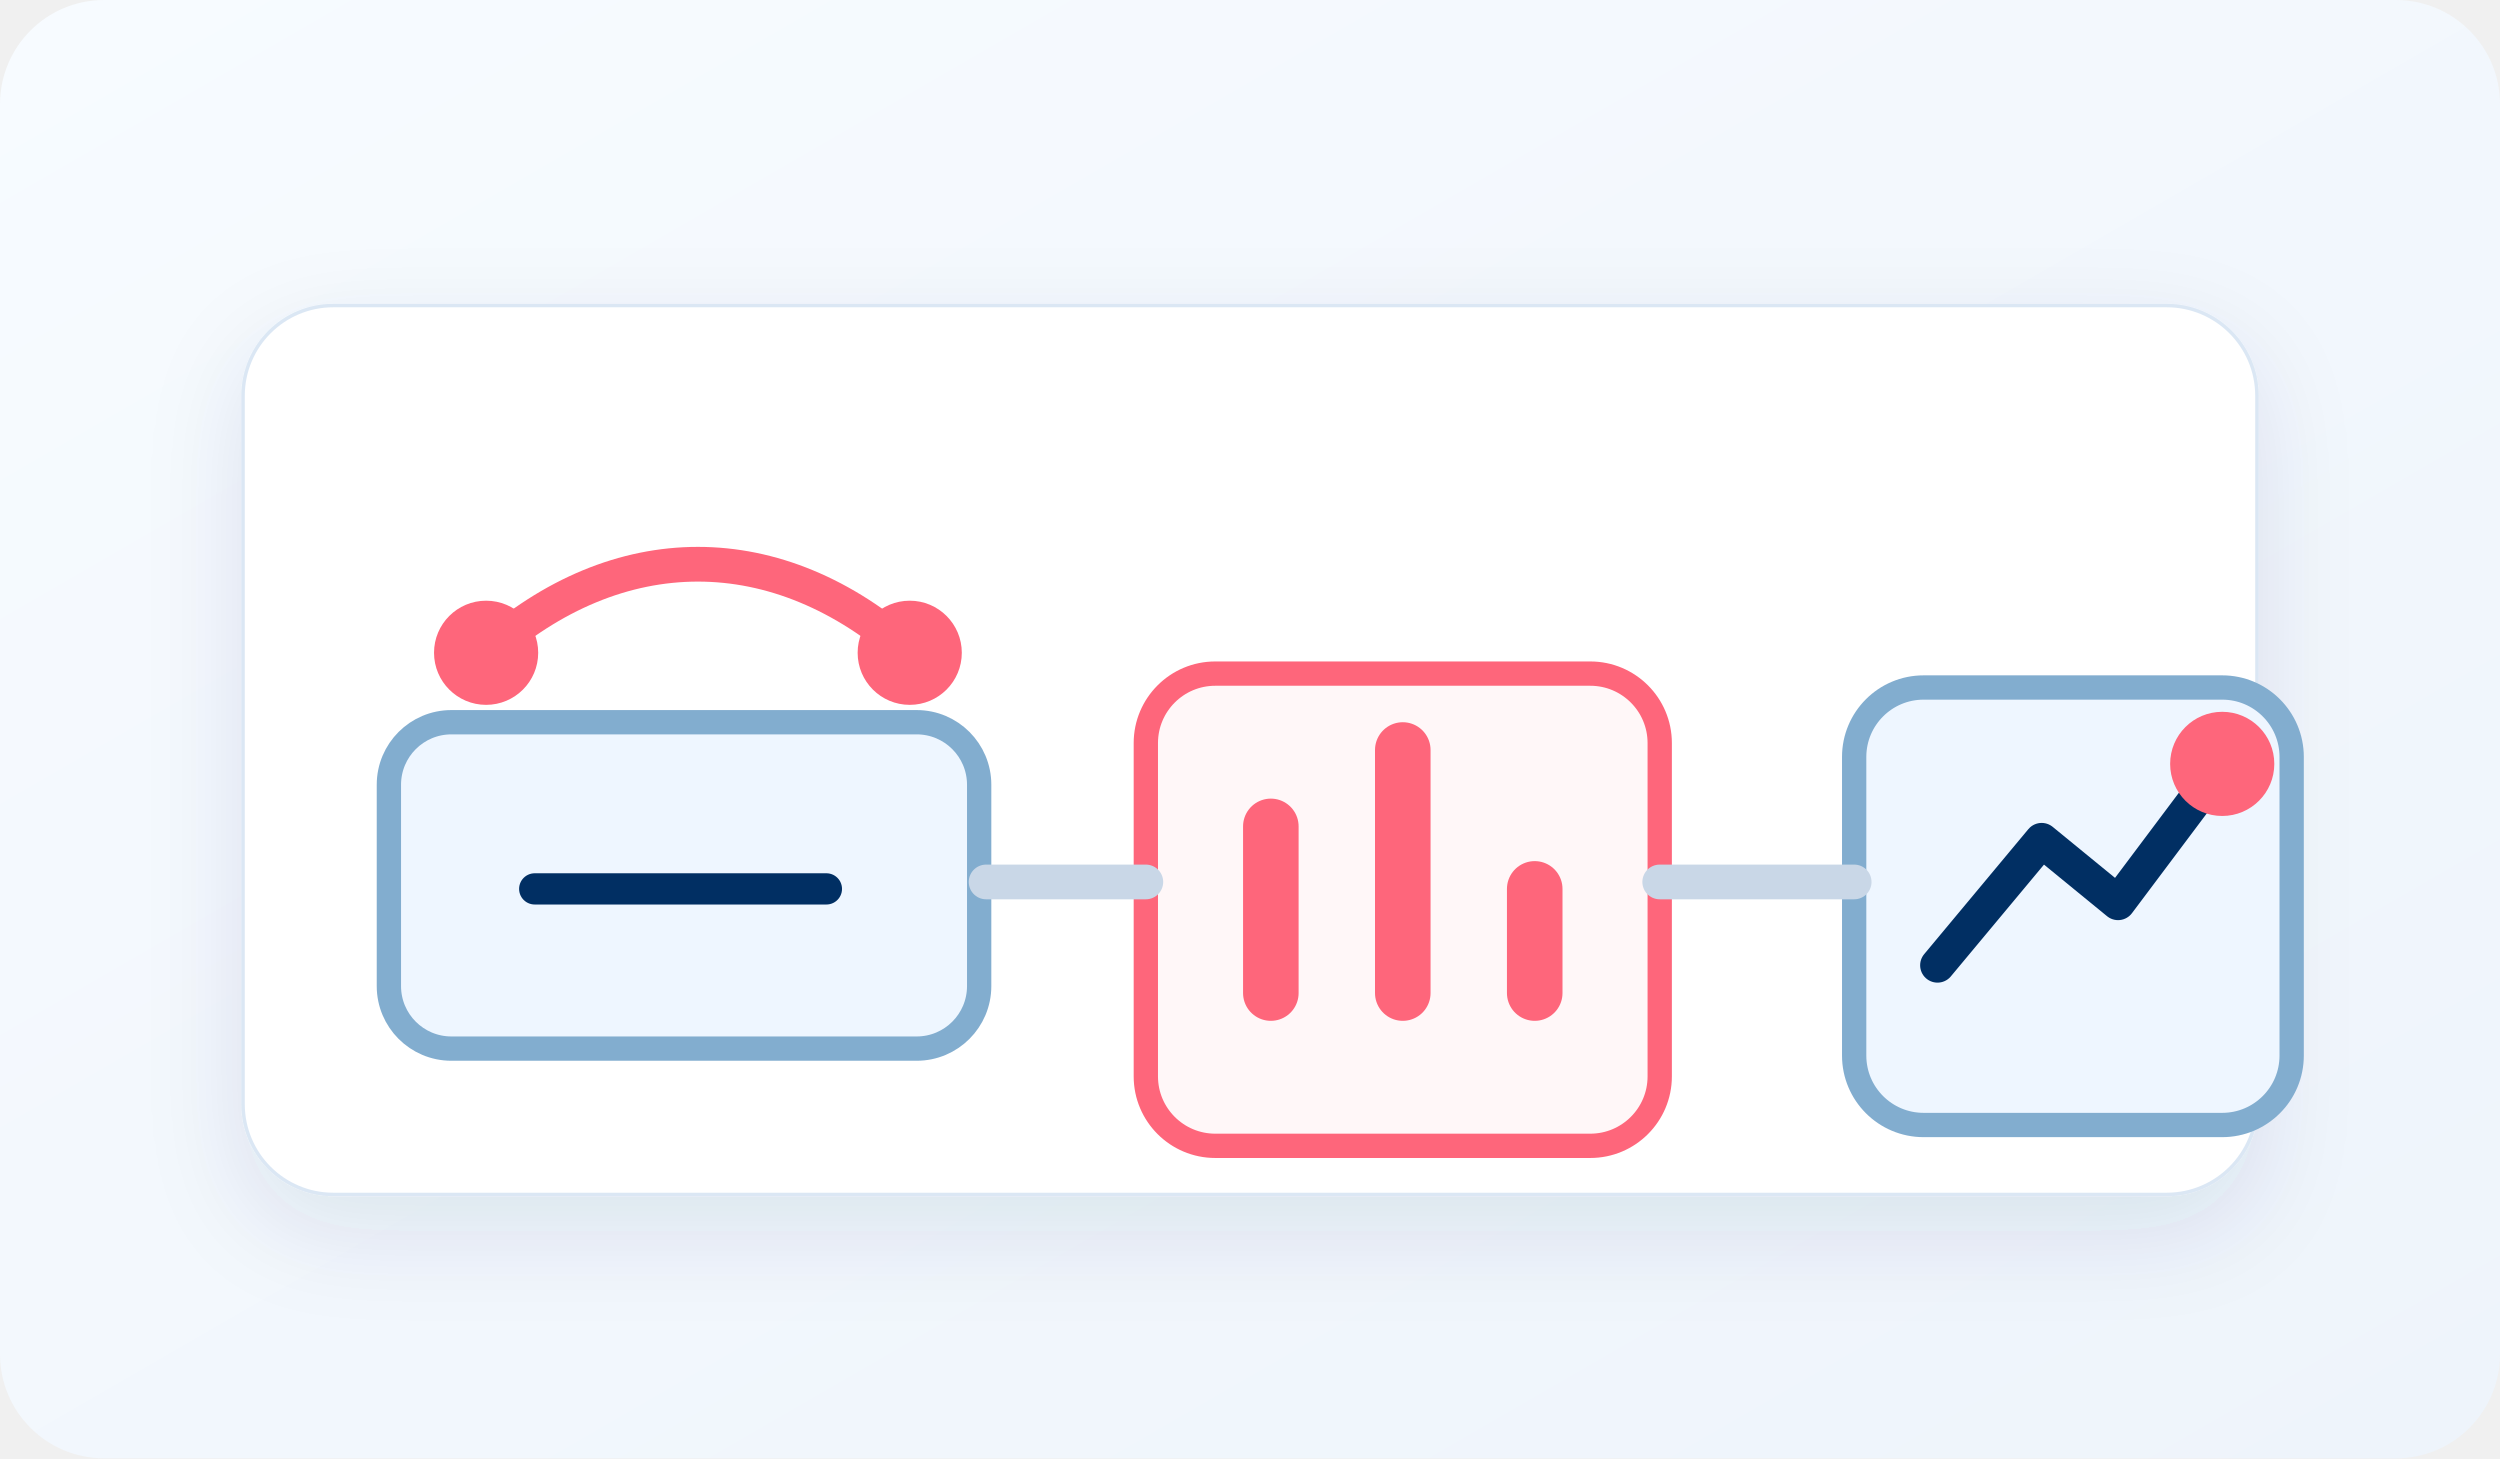
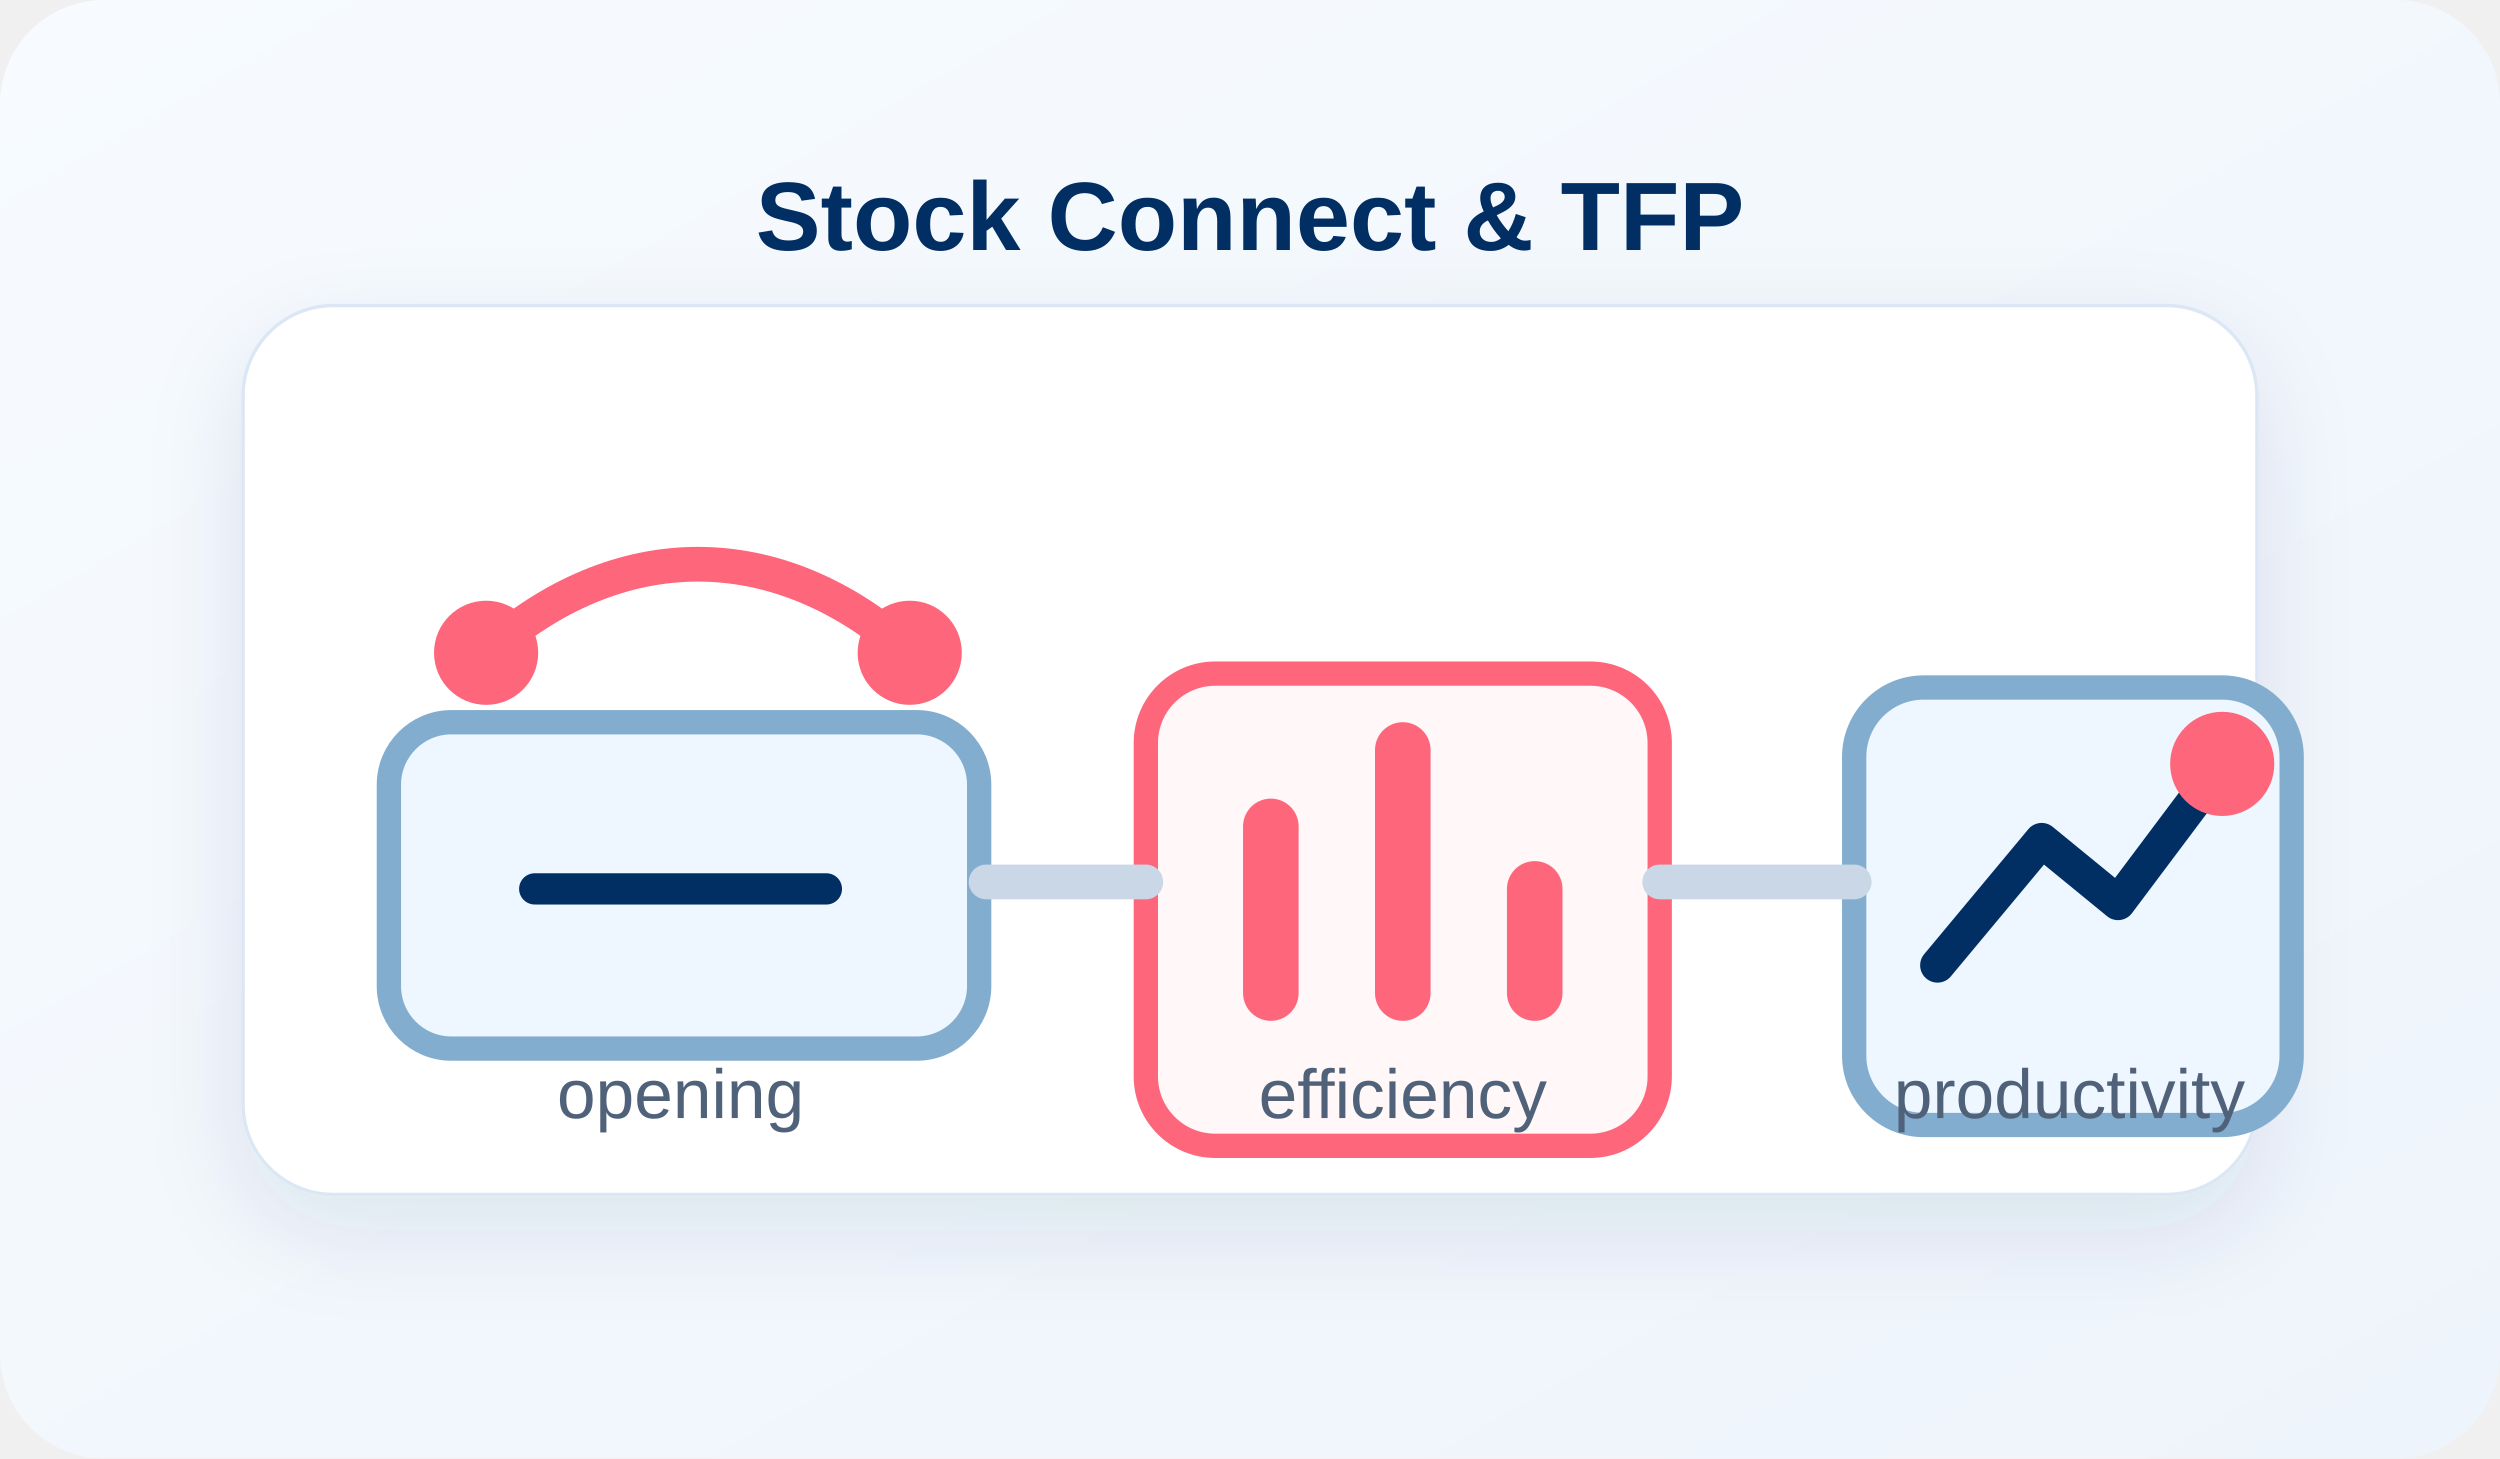
<svg xmlns="http://www.w3.org/2000/svg" viewBox="0 0 720 420" role="img" aria-labelledby="title desc">
  <defs>
    <linearGradient id="bg" x1="0" y1="0" x2="1" y2="1">
      <stop offset="0" stop-color="#f7fbff" />
      <stop offset="1" stop-color="#eef4fb" />
    </linearGradient>
    <filter id="soft" x="-20%" y="-20%" width="140%" height="140%">
      <feDropShadow dx="0" dy="10" stdDeviation="14" flood-color="#012f63" flood-opacity=".10" />
    </filter>
  </defs>
  <rect width="720" height="420" rx="30" fill="url(#bg)" />
  <rect x="70" y="88" width="580" height="256" rx="26" fill="#fff" stroke="#dbe7f4" filter="url(#soft)" />
  <g transform="translate(112 138)">
    <rect x="0" y="70" width="170" height="94" rx="18" fill="#eef6ff" stroke="#82adcf" stroke-width="7" />
    <path d="M28 50 C66 16, 112 16, 150 50" fill="none" stroke="#fe667b" stroke-width="10" stroke-linecap="round" />
    <circle cx="28" cy="50" r="15" fill="#fe667b" />
    <circle cx="150" cy="50" r="15" fill="#fe667b" />
    <path d="M42 118 H126" stroke="#012f63" stroke-width="9" stroke-linecap="round" />
  </g>
  <g transform="translate(330 132)">
    <rect x="0" y="62" width="148" height="136" rx="20" fill="#fff7f8" stroke="#fe667b" stroke-width="7" />
    <path d="M36 154 V106 M74 154 V84 M112 154 V124" stroke="#fe667b" stroke-width="16" stroke-linecap="round" />
  </g>
  <g transform="translate(534 144)">
    <rect x="0" y="54" width="126" height="126" rx="20" fill="#eef6ff" stroke="#82adcf" stroke-width="7" />
    <path d="M24 134 L54 98 L76 116 L106 76" fill="none" stroke="#012f63" stroke-width="10" stroke-linecap="round" stroke-linejoin="round" />
    <circle cx="106" cy="76" r="15" fill="#fe667b" />
  </g>
  <path d="M284 254 H330 M478 254 H534" stroke="#c9d7e7" stroke-width="10" stroke-linecap="round" />
+   <text x="360" y="72" text-anchor="middle" fill="#012f63" font-family="Arial, sans-serif" font-size="28" font-weight="700">Stock Connect &amp; TFP</text>
+   <text x="196" y="322" text-anchor="middle" fill="#50627a" font-family="Arial, sans-serif" font-size="20">opening</text>
+   <text x="404" y="322" text-anchor="middle" fill="#50627a" font-family="Arial, sans-serif" font-size="20">efficiency</text>
+   <text x="596" y="322" text-anchor="middle" fill="#50627a" font-family="Arial, sans-serif" font-size="20">productivity</text>
</svg>
